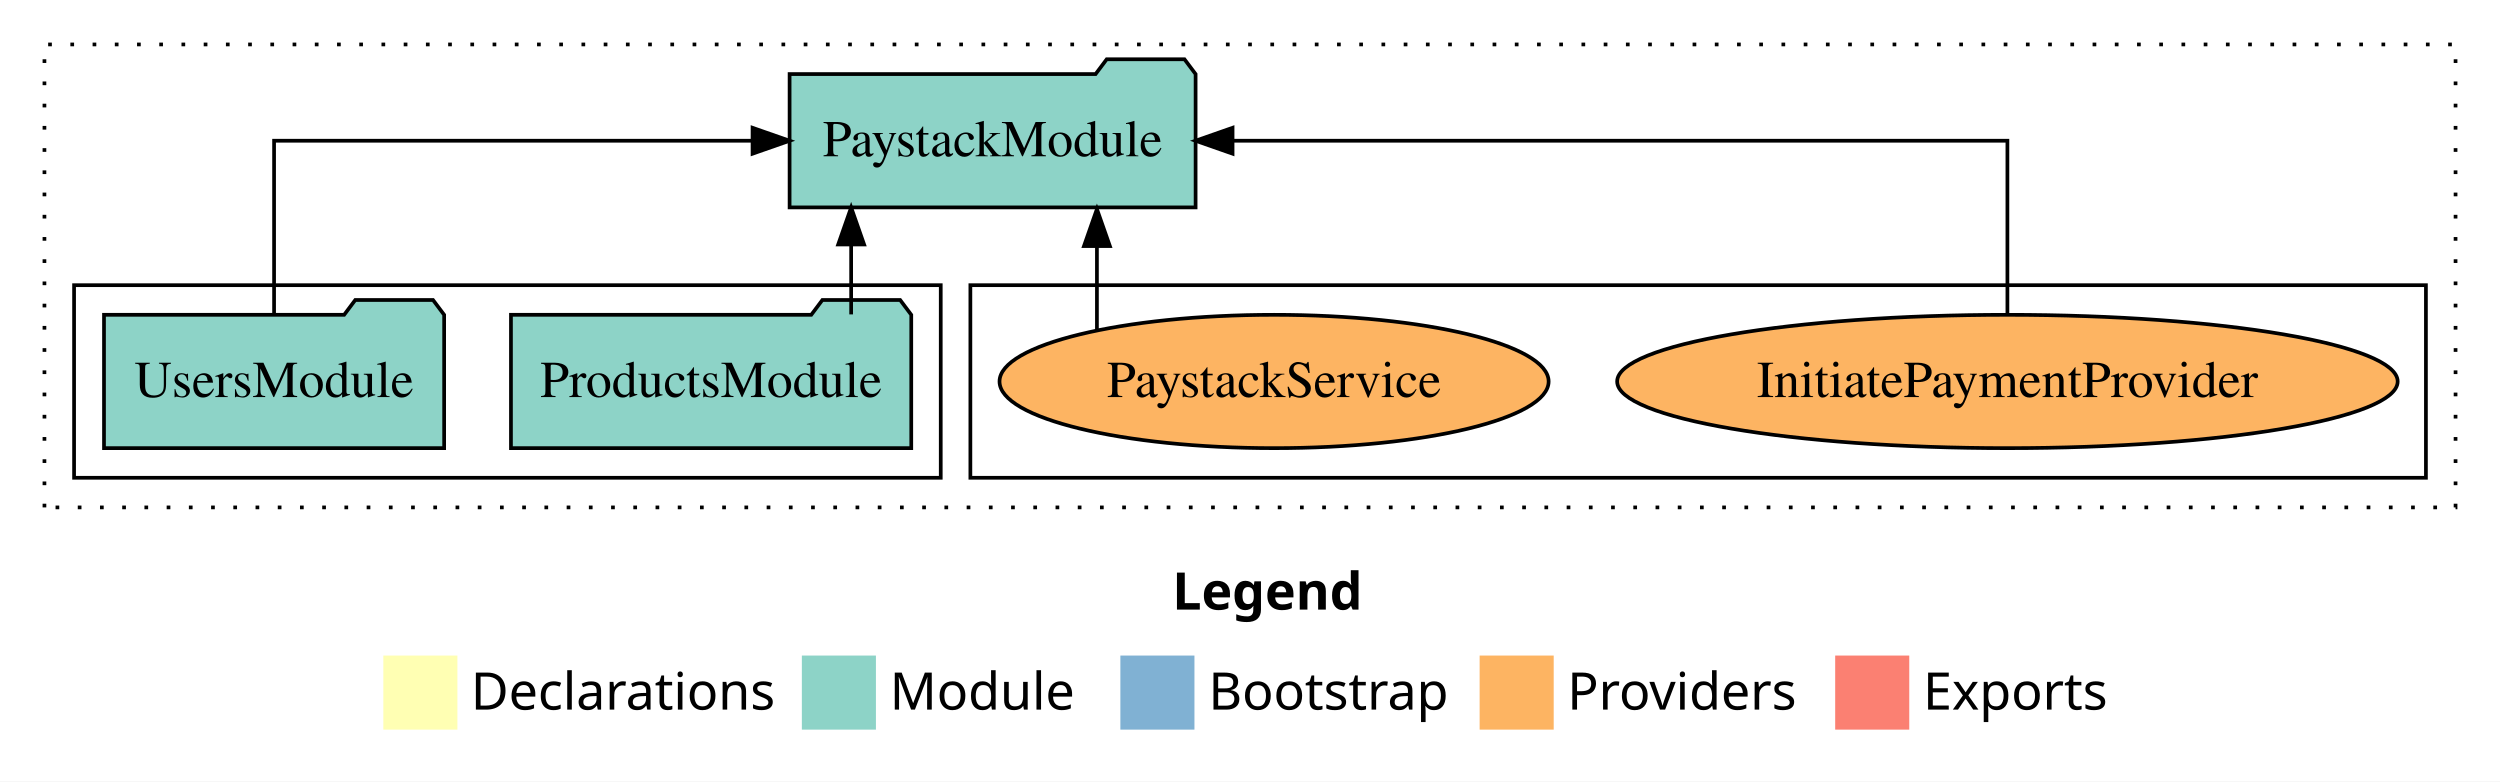
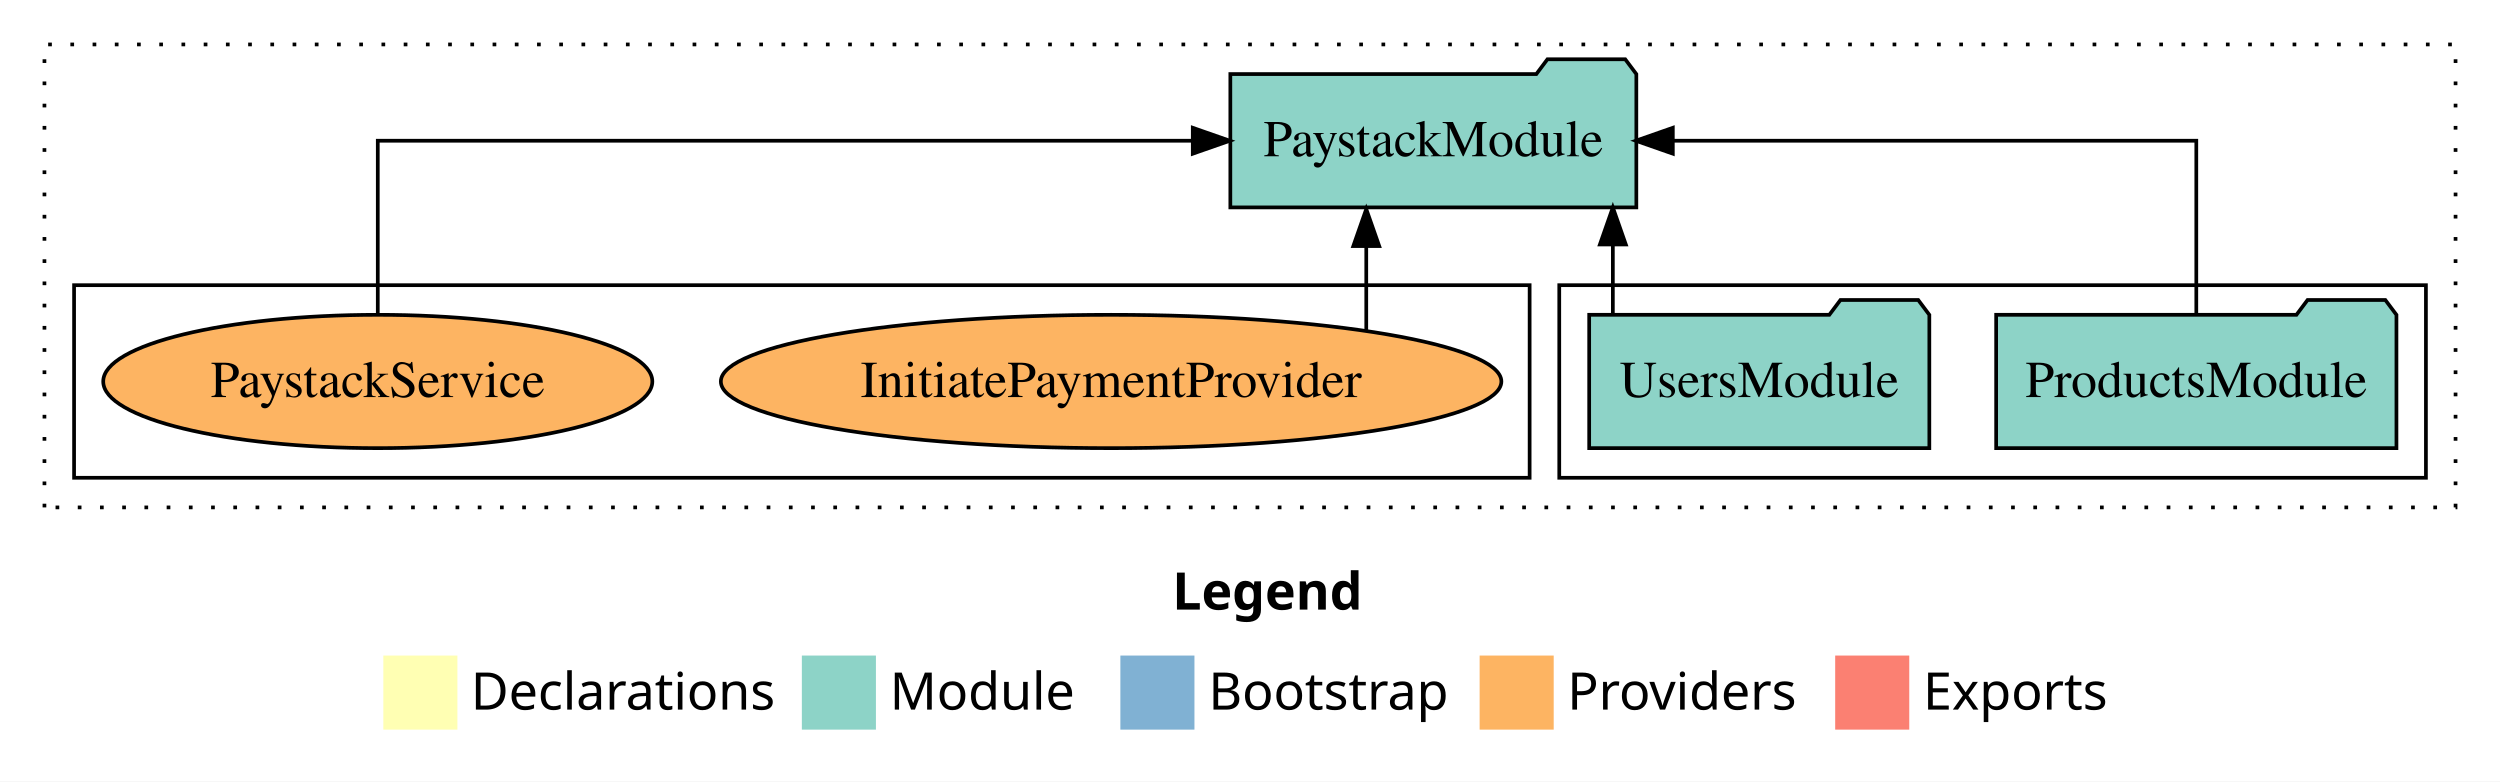
<svg xmlns="http://www.w3.org/2000/svg" width="675pt" height="211pt" viewBox="0.00 0.00 675.00 211.00">
  <g id="graph0" class="graph" transform="scale(1 1) rotate(0) translate(4 207)">
    <polygon fill="white" stroke="transparent" points="-4,4 -4,-207 671,-207 671,4 -4,4" />
    <text text-anchor="start" x="312.51" y="-42.4" font-family="Times-12" font-weight="bold" font-size="14.00">Legend</text>
    <polygon fill="#ffffb3" stroke="transparent" points="99.5,-10 99.5,-30 119.5,-30 119.5,-10 99.5,-10" />
    <text text-anchor="start" x="123.13" y="-15.4" font-family="Times-12" font-size="14.00">  Declarations</text>
    <polygon fill="#8dd3c7" stroke="transparent" points="212.5,-10 212.5,-30 232.5,-30 232.5,-10 212.5,-10" />
    <text text-anchor="start" x="236.23" y="-15.4" font-family="Times-12" font-size="14.00">  Module</text>
    <polygon fill="#80b1d3" stroke="transparent" points="298.5,-10 298.5,-30 318.5,-30 318.5,-10 298.5,-10" />
    <text text-anchor="start" x="322.28" y="-15.4" font-family="Times-12" font-size="14.00">  Bootstrap</text>
    <polygon fill="#fdb462" stroke="transparent" points="395.5,-10 395.5,-30 415.5,-30 415.5,-10 395.5,-10" />
    <text text-anchor="start" x="419.17" y="-15.4" font-family="Times-12" font-size="14.00">  Providers</text>
    <polygon fill="#fb8072" stroke="transparent" points="491.5,-10 491.5,-30 511.5,-30 511.5,-10 491.5,-10" />
    <text text-anchor="start" x="515.23" y="-15.4" font-family="Times-12" font-size="14.00">  Exports</text>
    <g id="clust1" class="cluster">
      <polygon fill="none" stroke="black" stroke-dasharray="1,5" points="8,-70 8,-195 659,-195 659,-70 8,-70" />
    </g>
+     <g id="clust3" class="cluster">
+       <polygon fill="none" stroke="black" points="417,-78 417,-130 651,-130 651,-78 417,-78" />
+     </g>
    <g id="clust6" class="cluster">
-       <polygon fill="none" stroke="black" points="258,-78 258,-130 651,-130 651,-78 258,-78" />
-     </g>
-     <g id="clust3" class="cluster">
-       <polygon fill="none" stroke="black" points="16,-78 16,-130 250,-130 250,-78 16,-78" />
+       <polygon fill="none" stroke="black" points="16,-78 16,-130 409,-130 409,-78 16,-78" />
    </g>
    <g id="node1" class="node">
-       <polygon fill="#8dd3c7" stroke="black" points="242.04,-122 239.04,-126 218.04,-126 215.04,-122 133.96,-122 133.96,-86 242.04,-86 242.04,-122" />
-       <text text-anchor="middle" x="188" y="-99.8" font-family="Times,serif" font-size="14.00">ProductsModule</text>
+       <polygon fill="#8dd3c7" stroke="black" points="643.04,-122 640.04,-126 619.04,-126 616.04,-122 534.96,-122 534.96,-86 643.04,-86 643.04,-122" />
+       <text text-anchor="middle" x="589" y="-99.8" font-family="Times,serif" font-size="14.00">ProductsModule</text>
    </g>
    <g id="node3" class="node">
-       <polygon fill="#8dd3c7" stroke="black" points="318.81,-187 315.81,-191 294.81,-191 291.81,-187 209.19,-187 209.19,-151 318.81,-151 318.81,-187" />
-       <text text-anchor="middle" x="264" y="-164.8" font-family="Times,serif" font-size="14.00">PaystackModule</text>
+       <polygon fill="#8dd3c7" stroke="black" points="437.81,-187 434.81,-191 413.81,-191 410.81,-187 328.19,-187 328.19,-151 437.81,-151 437.81,-187" />
+       <text text-anchor="middle" x="383" y="-164.8" font-family="Times,serif" font-size="14.00">PaystackModule</text>
    </g>
    <g id="edge1" class="edge">
-       <path fill="none" stroke="black" d="M225.81,-122.11C225.81,-122.11 225.81,-140.99 225.81,-140.99" />
-       <polygon fill="black" stroke="black" points="222.31,-140.99 225.81,-150.99 229.31,-140.99 222.31,-140.99" />
+       <path fill="none" stroke="black" d="M589,-122.11C589,-141.34 589,-169 589,-169 589,-169 447.66,-169 447.66,-169" />
+       <polygon fill="black" stroke="black" points="447.66,-165.5 437.66,-169 447.66,-172.5 447.66,-165.5" />
    </g>
    <g id="node2" class="node">
-       <polygon fill="#8dd3c7" stroke="black" points="115.92,-122 112.92,-126 91.92,-126 88.92,-122 24.08,-122 24.08,-86 115.92,-86 115.92,-122" />
-       <text text-anchor="middle" x="70" y="-99.8" font-family="Times,serif" font-size="14.00">UsersModule</text>
+       <polygon fill="#8dd3c7" stroke="black" points="516.92,-122 513.92,-126 492.92,-126 489.92,-122 425.08,-122 425.08,-86 516.92,-86 516.92,-122" />
+       <text text-anchor="middle" x="471" y="-99.8" font-family="Times,serif" font-size="14.00">UsersModule</text>
    </g>
    <g id="edge2" class="edge">
-       <path fill="none" stroke="black" d="M70,-122.11C70,-141.34 70,-169 70,-169 70,-169 199.19,-169 199.19,-169" />
-       <polygon fill="black" stroke="black" points="199.19,-172.5 209.19,-169 199.19,-165.5 199.19,-172.5" />
+       <path fill="none" stroke="black" d="M431.47,-122.11C431.47,-122.11 431.47,-140.99 431.47,-140.99" />
+       <polygon fill="black" stroke="black" points="427.97,-140.99 431.47,-150.99 434.97,-140.99 427.97,-140.99" />
    </g>
    <g id="node4" class="node">
-       <ellipse fill="#fdb462" stroke="black" cx="538" cy="-104" rx="105.37" ry="18" />
-       <text text-anchor="middle" x="538" y="-99.8" font-family="Times,serif" font-size="14.00">InitiatePaymentProvider</text>
+       <ellipse fill="#fdb462" stroke="black" cx="296" cy="-104" rx="105.37" ry="18" />
+       <text text-anchor="middle" x="296" y="-99.8" font-family="Times,serif" font-size="14.00">InitiatePaymentProvider</text>
    </g>
    <g id="edge3" class="edge">
-       <path fill="none" stroke="black" d="M538,-122.11C538,-141.34 538,-169 538,-169 538,-169 328.79,-169 328.79,-169" />
-       <polygon fill="black" stroke="black" points="328.79,-165.5 318.79,-169 328.79,-172.5 328.79,-165.5" />
+       <path fill="none" stroke="black" d="M364.89,-117.78C364.89,-117.78 364.89,-140.55 364.89,-140.55" />
+       <polygon fill="black" stroke="black" points="361.39,-140.55 364.89,-150.55 368.39,-140.55 361.39,-140.55" />
    </g>
    <g id="node5" class="node">
-       <ellipse fill="#fdb462" stroke="black" cx="340" cy="-104" rx="74.13" ry="18" />
-       <text text-anchor="middle" x="340" y="-99.8" font-family="Times,serif" font-size="14.00">PaystackService</text>
+       <ellipse fill="#fdb462" stroke="black" cx="98" cy="-104" rx="74.13" ry="18" />
+       <text text-anchor="middle" x="98" y="-99.8" font-family="Times,serif" font-size="14.00">PaystackService</text>
    </g>
    <g id="edge4" class="edge">
-       <path fill="none" stroke="black" d="M292.17,-117.78C292.17,-117.78 292.17,-140.55 292.17,-140.55" />
-       <polygon fill="black" stroke="black" points="288.67,-140.55 292.17,-150.55 295.67,-140.55 288.67,-140.55" />
+       <path fill="none" stroke="black" d="M98,-122.11C98,-141.34 98,-169 98,-169 98,-169 318.05,-169 318.05,-169" />
+       <polygon fill="black" stroke="black" points="318.05,-172.5 328.05,-169 318.05,-165.5 318.05,-172.5" />
    </g>
  </g>
</svg>
